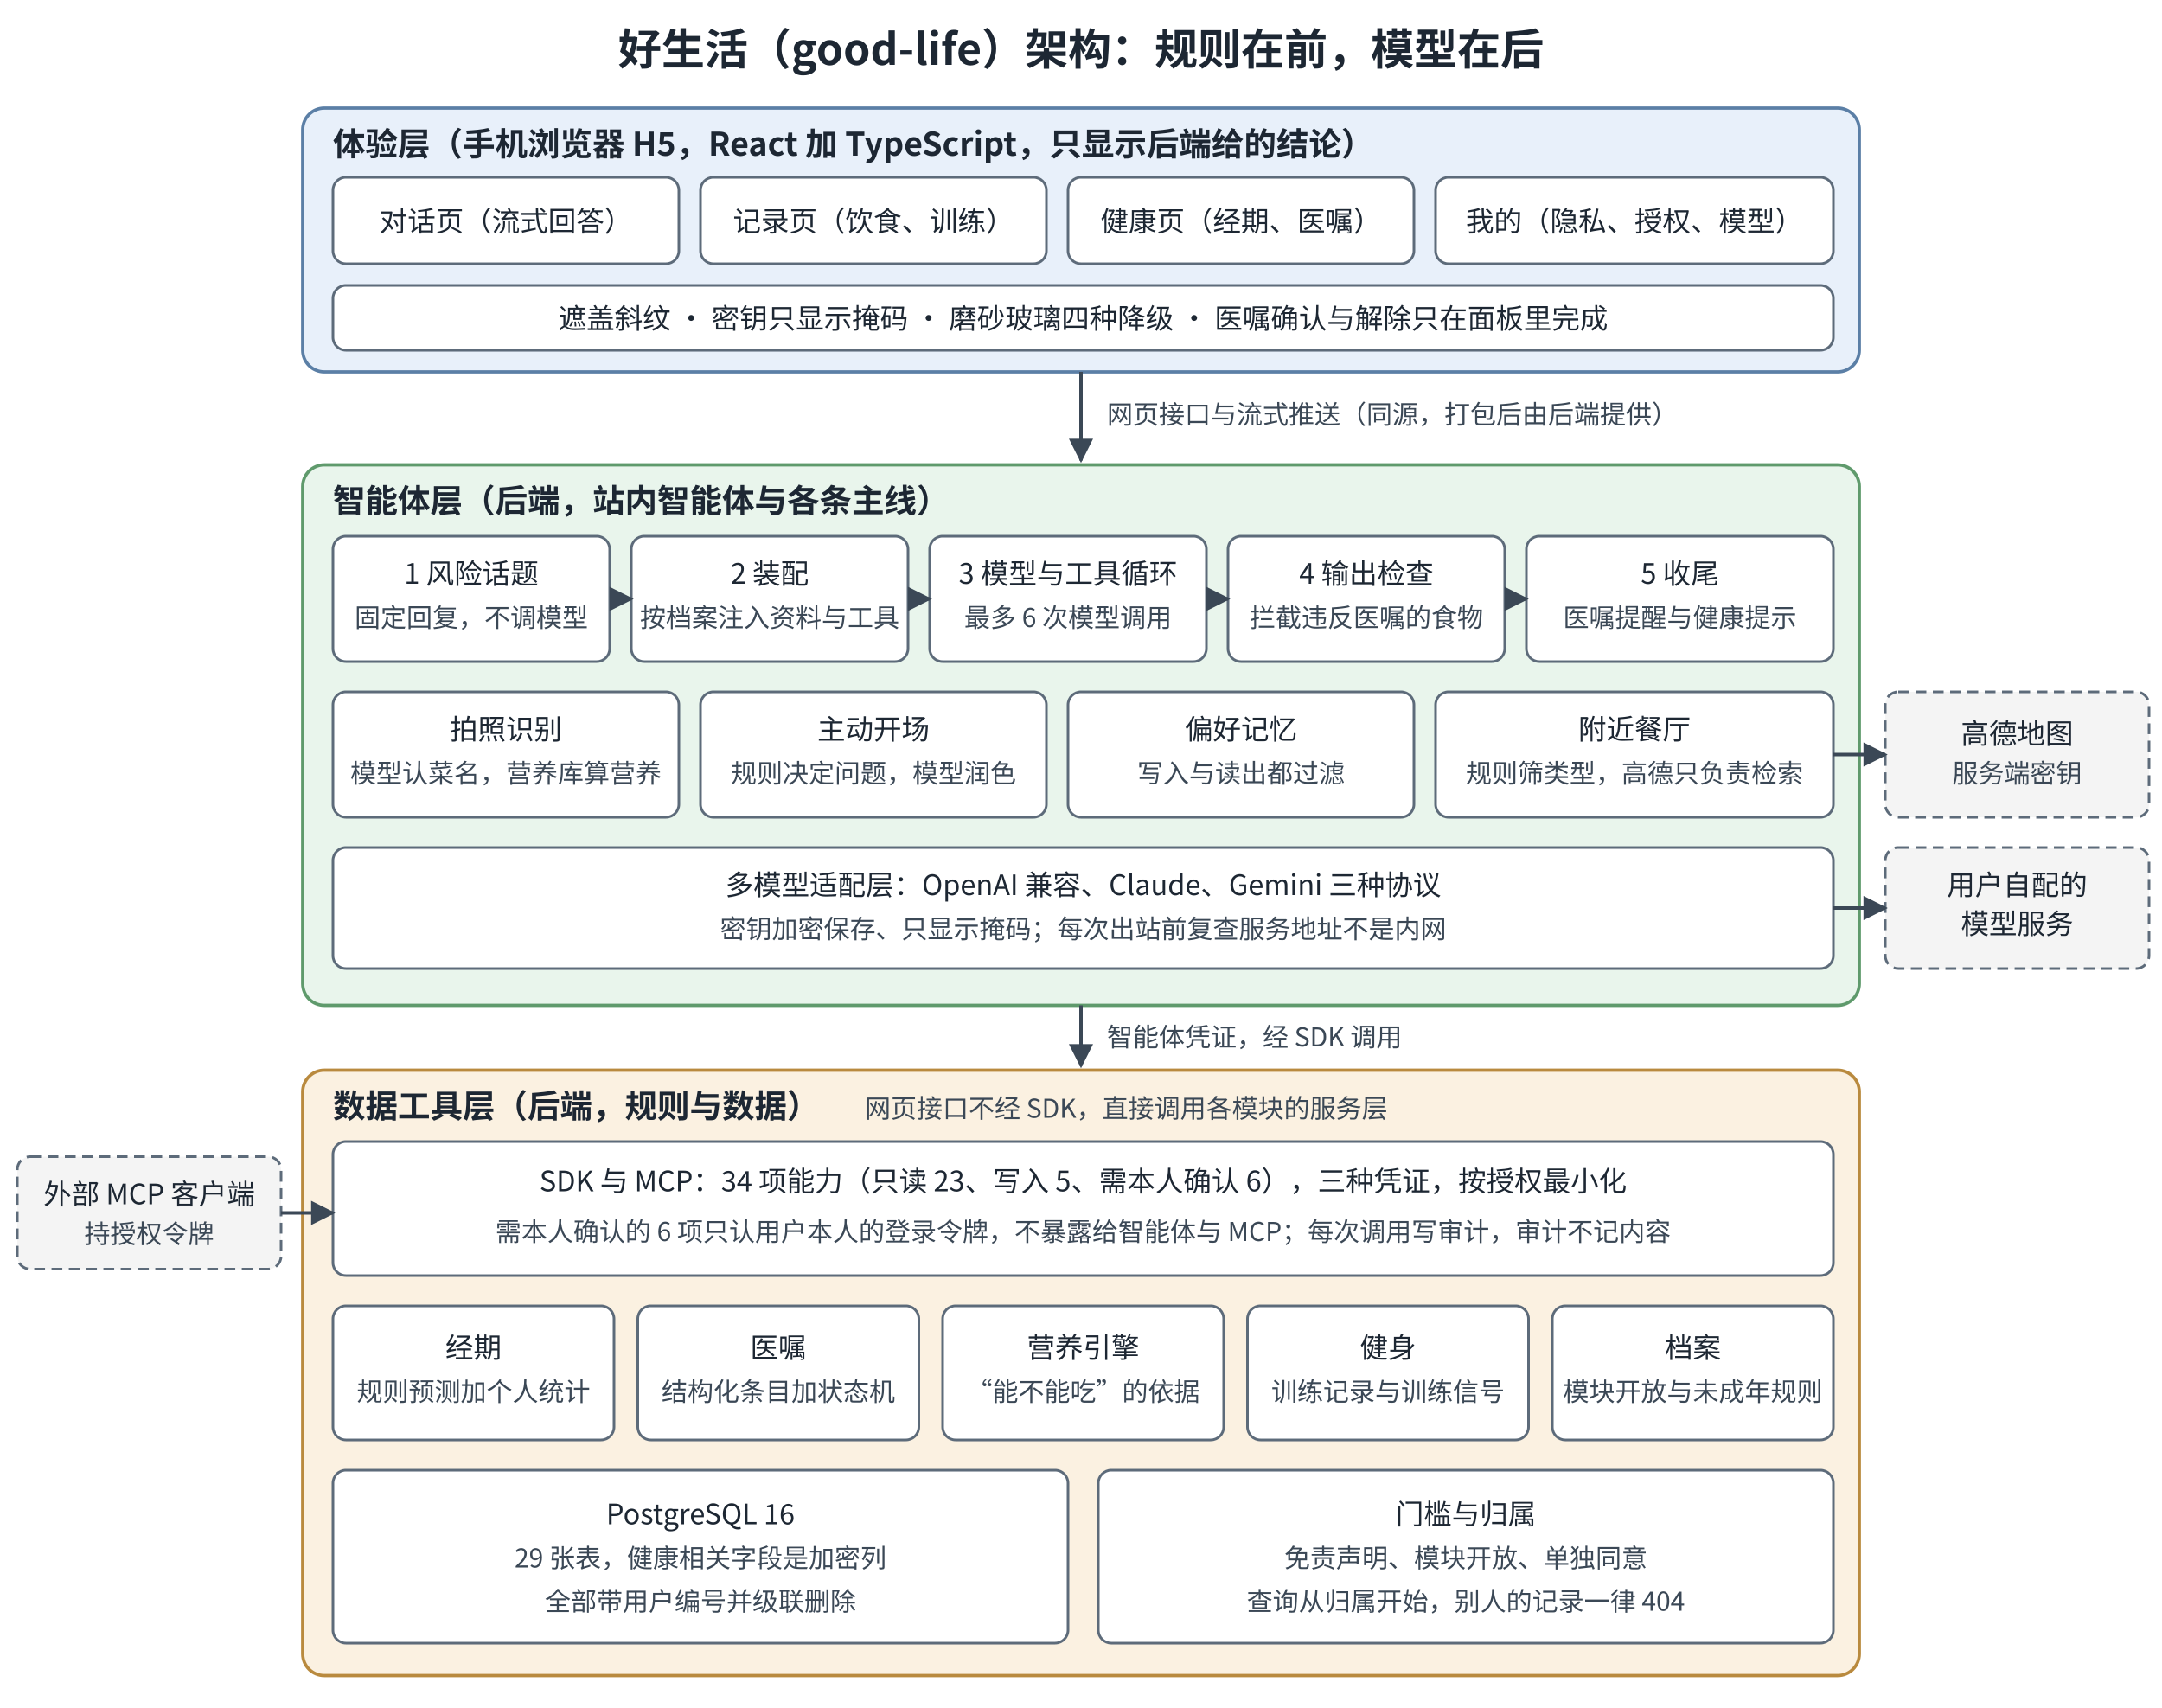
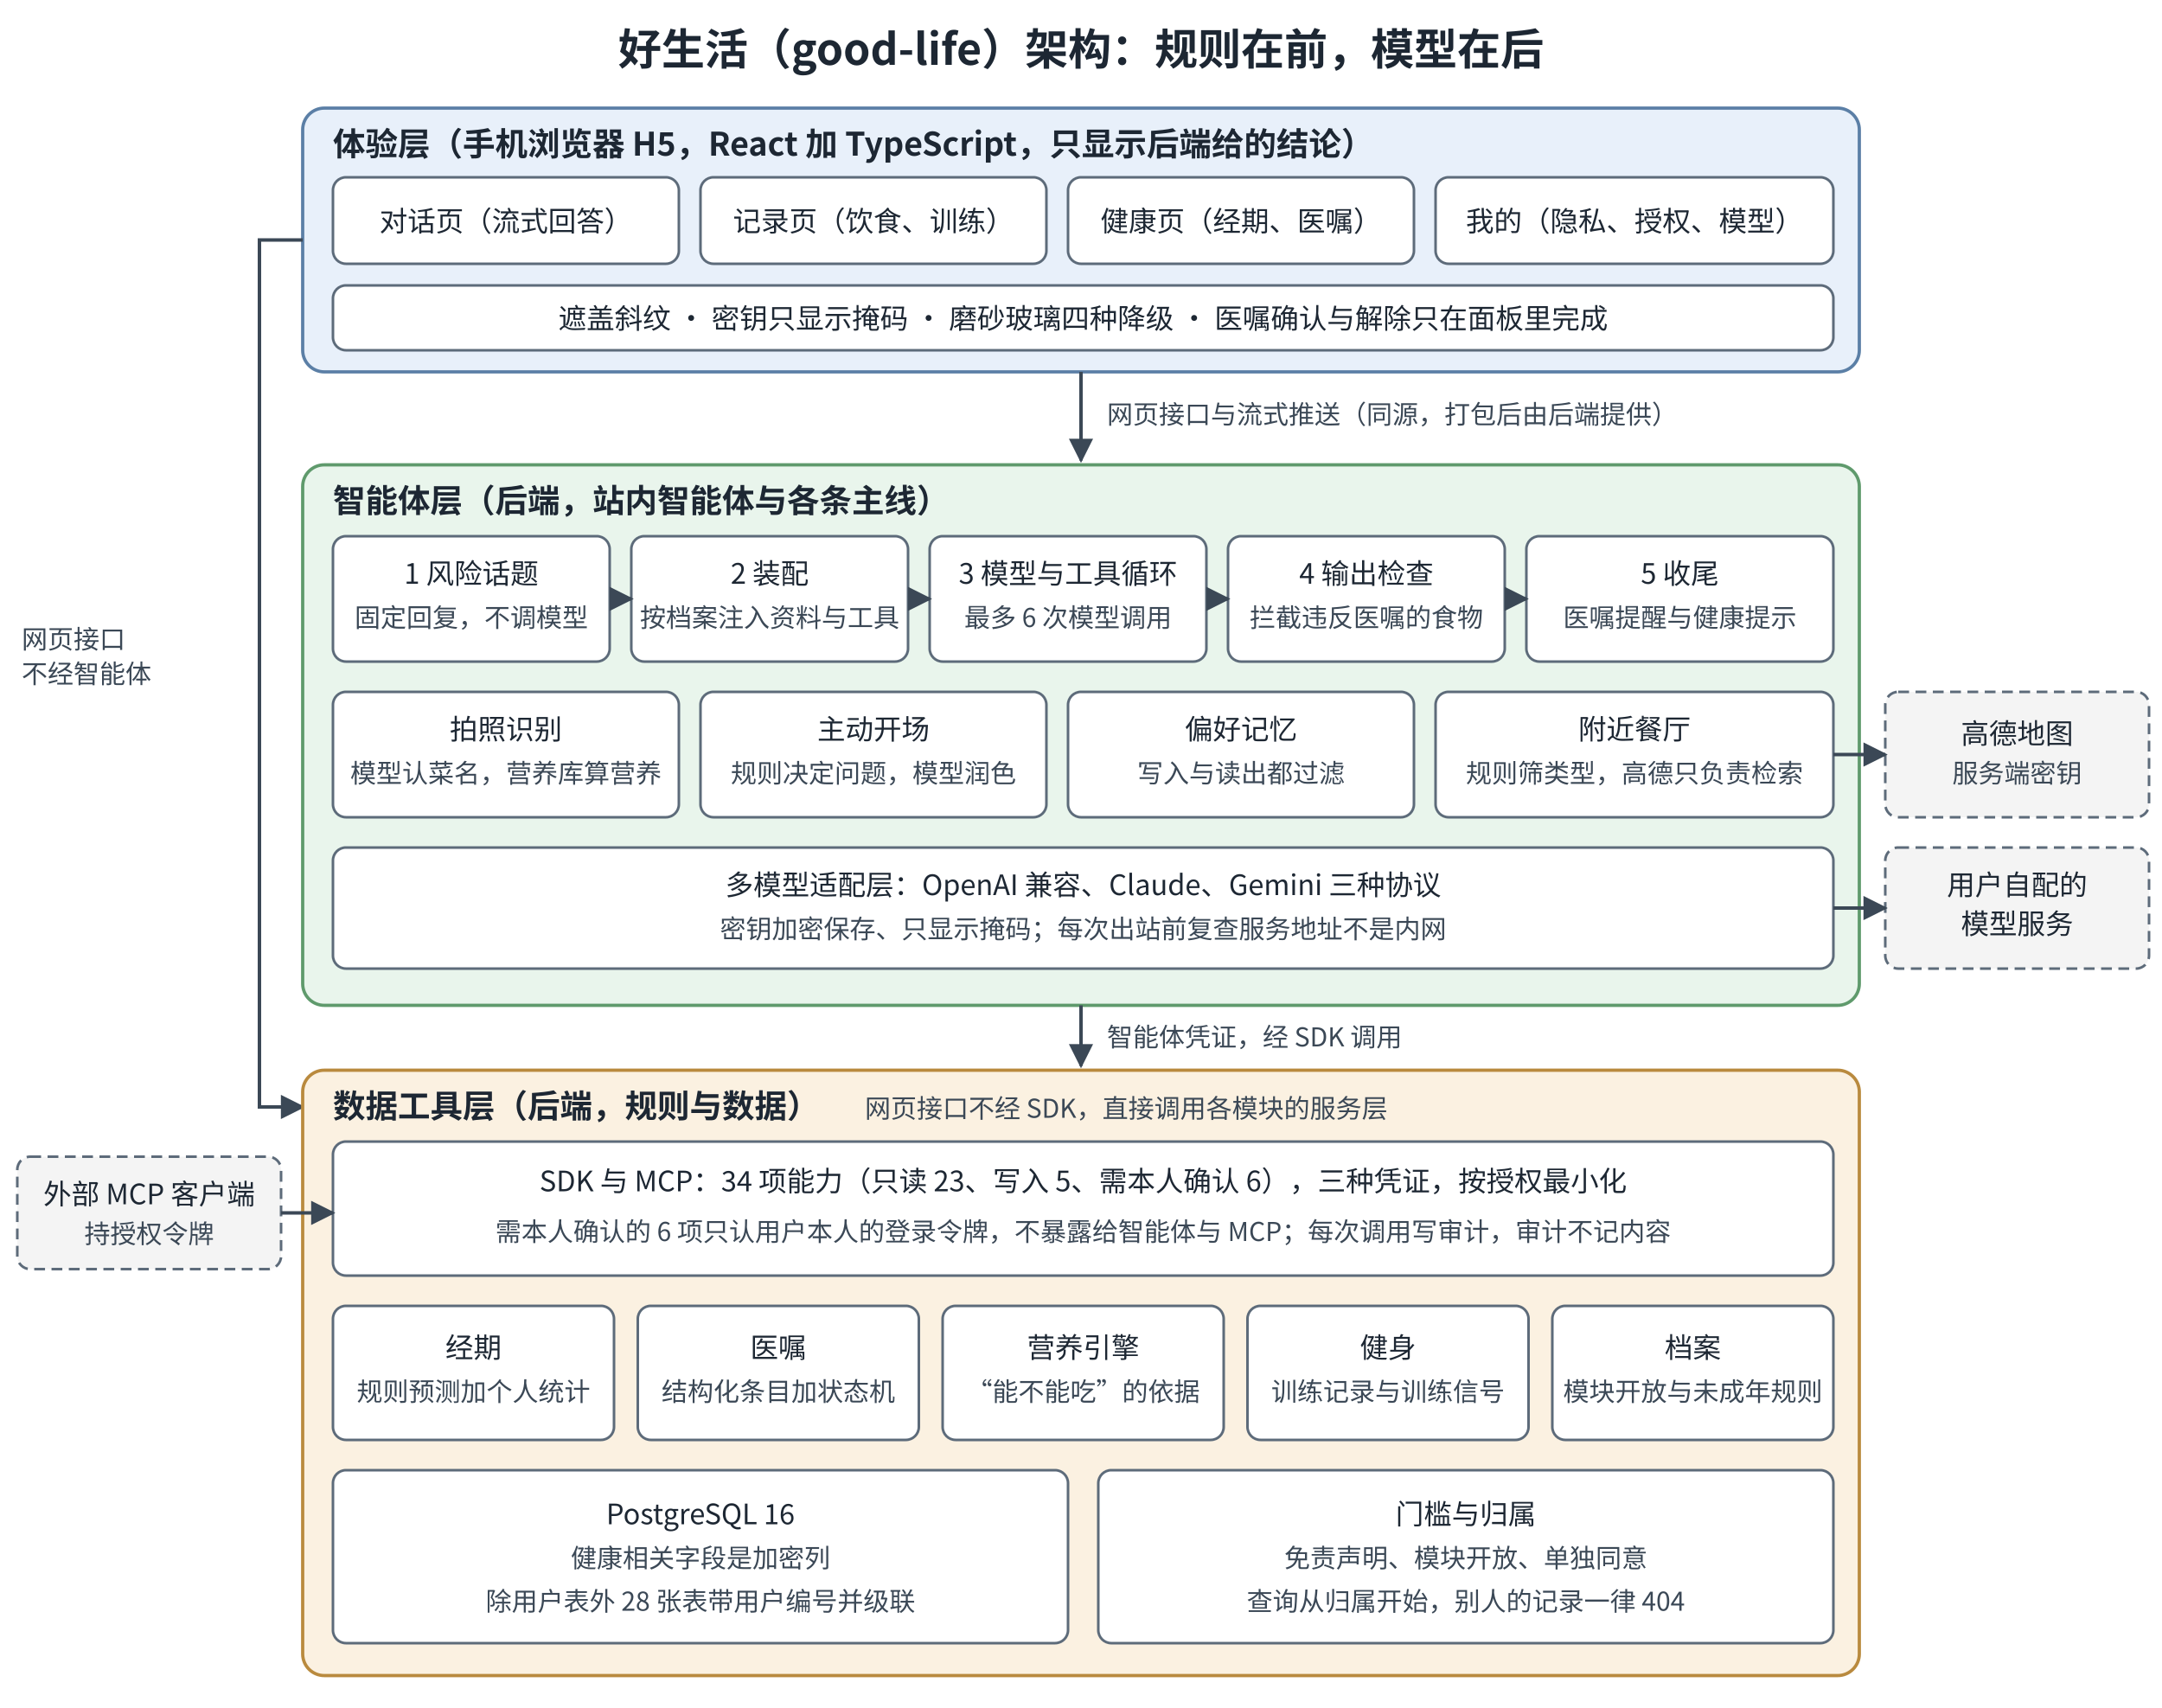
<svg xmlns="http://www.w3.org/2000/svg" viewBox="0 0 1000 790" width="1000" height="790" role="img" aria-labelledby="t d">
  <defs>
    <marker id="arrow" viewBox="0 0 10 10" refX="9" refY="5" markerWidth="7" markerHeight="7" orient="auto-start-reverse">
      <path d="M0,0 L10,5 L0,10 z" fill="#3b4856" />
    </marker>
    <style>
      text { font-family: "Microsoft YaHei", "PingFang SC", "Noto Sans CJK SC", sans-serif; fill: #1d2733; font-size: 13px; }
      .title { font-size: 20px; font-weight: 700; text-anchor: middle; }
      .band { font-size: 15px; font-weight: 700; }
      .note { font-size: 12px; fill: #3b4856; }
      .mid { text-anchor: middle; }
      .box { fill: #ffffff; stroke: #5d6b7a; stroke-width: 1.2; }
      .ext { fill: #f4f4f4; stroke: #5d6b7a; stroke-width: 1.2; stroke-dasharray: 5 3; }
      .flow { stroke: #3b4856; stroke-width: 1.6; fill: none; }
    </style>
  </defs>
  <rect x="0" y="0" width="1000" height="790" fill="#ffffff" />
  <text class="title" x="500" y="30">好生活（good-life）架构：规则在前，模型在后</text>
  <rect x="140" y="50" width="720" height="122" rx="10" fill="#e8f0fa" stroke="#5b7fa6" stroke-width="1.5" />
  <text class="band" x="154" y="72">体验层（手机浏览器 H5，React 加 TypeScript，只显示后端给的结论）</text>
  <rect class="box" x="154" y="82" width="160" height="40" rx="6" />
  <text class="mid" x="234" y="107">对话页（流式回答）</text>
  <rect class="box" x="324" y="82" width="160" height="40" rx="6" />
  <text class="mid" x="404" y="107">记录页（饮食、训练）</text>
  <rect class="box" x="494" y="82" width="160" height="40" rx="6" />
  <text class="mid" x="574" y="107">健康页（经期、医嘱）</text>
  <rect class="box" x="664" y="82" width="184" height="40" rx="6" />
  <text class="mid" x="756" y="107">我的（隐私、授权、模型）</text>
  <rect class="box" x="154" y="132" width="694" height="30" rx="6" />
  <text class="mid" x="501" y="152">遮盖斜纹 · 密钥只显示掩码 · 磨砂玻璃四种降级 · 医嘱确认与解除只在面板里完成</text>
  <path class="flow" d="M500,172 L500,213" marker-end="url(#arrow)" />
  <text class="note" x="512" y="196">网页接口与流式推送（同源，打包后由后端提供）</text>
  <rect x="140" y="215" width="720" height="250" rx="10" fill="#e9f5ec" stroke="#5f9a6c" stroke-width="1.5" />
  <text class="band" x="154" y="237">智能体层（后端，站内智能体与各条主线）</text>
  <rect class="box" x="154" y="248" width="128" height="58" rx="6" />
  <text class="mid" x="218" y="270">1 风险话题</text>
  <text class="mid note" x="218" y="290">固定回复，不调模型</text>
  <rect class="box" x="292" y="248" width="128" height="58" rx="6" />
  <text class="mid" x="356" y="270">2 装配</text>
  <text class="mid note" x="356" y="290">按档案注入资料与工具</text>
  <rect class="box" x="430" y="248" width="128" height="58" rx="6" />
  <text class="mid" x="494" y="270">3 模型与工具循环</text>
  <text class="mid note" x="494" y="290">最多 6 次模型调用</text>
  <rect class="box" x="568" y="248" width="128" height="58" rx="6" />
  <text class="mid" x="632" y="270">4 输出检查</text>
  <text class="mid note" x="632" y="290">拦截违反医嘱的食物</text>
  <rect class="box" x="706" y="248" width="142" height="58" rx="6" />
  <text class="mid" x="777" y="270">5 收尾</text>
  <text class="mid note" x="777" y="290">医嘱提醒与健康提示</text>
  <path class="flow" d="M282,277 L292,277" marker-end="url(#arrow)" />
  <path class="flow" d="M420,277 L430,277" marker-end="url(#arrow)" />
  <path class="flow" d="M558,277 L568,277" marker-end="url(#arrow)" />
  <path class="flow" d="M696,277 L706,277" marker-end="url(#arrow)" />
  <rect class="box" x="154" y="320" width="160" height="58" rx="6" />
  <text class="mid" x="234" y="342">拍照识别</text>
  <text class="mid note" x="234" y="362">模型认菜名，营养库算营养</text>
  <rect class="box" x="324" y="320" width="160" height="58" rx="6" />
  <text class="mid" x="404" y="342">主动开场</text>
  <text class="mid note" x="404" y="362">规则决定问题，模型润色</text>
  <rect class="box" x="494" y="320" width="160" height="58" rx="6" />
  <text class="mid" x="574" y="342">偏好记忆</text>
  <text class="mid note" x="574" y="362">写入与读出都过滤</text>
  <rect class="box" x="664" y="320" width="184" height="58" rx="6" />
  <text class="mid" x="756" y="342">附近餐厅</text>
  <text class="mid note" x="756" y="362">规则筛类型，高德只负责检索</text>
  <rect class="box" x="154" y="392" width="694" height="56" rx="6" />
  <text class="mid" x="501" y="414">多模型适配层：OpenAI 兼容、Claude、Gemini 三种协议</text>
  <text class="mid note" x="501" y="434">密钥加密保存、只显示掩码；每次出站前复查服务地址不是内网</text>
+   <path class="flow" d="M140,111 L120,111 L120,512 L140,512" marker-end="url(#arrow)" />
+   <text class="note" x="10" y="300">网页接口</text>
+   <text class="note" x="10" y="316">不经智能体</text>
  <path class="flow" d="M500,465 L500,493" marker-end="url(#arrow)" />
  <text class="note" x="512" y="484">智能体凭证，经 SDK 调用</text>
  <rect x="140" y="495" width="720" height="280" rx="10" fill="#fbf1e1" stroke="#b98a3e" stroke-width="1.5" />
  <text class="band" x="154" y="517">数据工具层（后端，规则与数据）</text>
  <text class="note" x="400" y="517">网页接口不经 SDK，直接调用各模块的服务层</text>
  <rect class="box" x="154" y="528" width="694" height="62" rx="6" />
  <text class="mid" x="501" y="551">SDK 与 MCP：34 项能力（只读 23、写入 5、需本人确认 6），三种凭证，按授权最小化</text>
  <text class="mid note" x="501" y="574">需本人确认的 6 项只认用户本人的登录令牌，不暴露给智能体与 MCP；每次调用写审计，审计不记内容</text>
  <rect class="box" x="154" y="604" width="130" height="62" rx="6" />
  <text class="mid" x="219" y="628">经期</text>
  <text class="mid note" x="219" y="648">规则预测加个人统计</text>
  <rect class="box" x="295" y="604" width="130" height="62" rx="6" />
  <text class="mid" x="360" y="628">医嘱</text>
  <text class="mid note" x="360" y="648">结构化条目加状态机</text>
  <rect class="box" x="436" y="604" width="130" height="62" rx="6" />
  <text class="mid" x="501" y="628">营养引擎</text>
  <text class="mid note" x="501" y="648">“能不能吃”的依据</text>
  <rect class="box" x="577" y="604" width="130" height="62" rx="6" />
  <text class="mid" x="642" y="628">健身</text>
  <text class="mid note" x="642" y="648">训练记录与训练信号</text>
  <rect class="box" x="718" y="604" width="130" height="62" rx="6" />
  <text class="mid" x="783" y="628">档案</text>
  <text class="mid note" x="783" y="648">模块开放与未成年规则</text>
  <rect class="box" x="154" y="680" width="340" height="80" rx="6" />
  <text class="mid" x="324" y="705">PostgreSQL 16</text>
-   <text class="mid note" x="324" y="725">29 张表，健康相关字段是加密列</text>
-   <text class="mid note" x="324" y="745">全部带用户编号并级联删除</text>
+   <text class="mid note" x="324" y="725">健康相关字段是加密列</text>
+   <text class="mid note" x="324" y="745">除用户表外 28 张表带用户编号并级联</text>
  <rect class="box" x="508" y="680" width="340" height="80" rx="6" />
  <text class="mid" x="678" y="705">门槛与归属</text>
  <text class="mid note" x="678" y="725">免责声明、模块开放、单独同意</text>
  <text class="mid note" x="678" y="745">查询从归属开始，别人的记录一律 404</text>
  <rect class="ext" x="8" y="535" width="122" height="52" rx="6" />
  <text class="mid" x="69" y="557">外部 MCP 客户端</text>
  <text class="mid note" x="69" y="575">持授权令牌</text>
  <path class="flow" d="M130,561 L154,561" marker-end="url(#arrow)" />
  <rect class="ext" x="872" y="392" width="122" height="56" rx="6" />
  <text class="mid" x="933" y="414">用户自配的</text>
  <text class="mid" x="933" y="432">模型服务</text>
  <path class="flow" d="M848,420 L872,420" marker-end="url(#arrow)" />
  <rect class="ext" x="872" y="320" width="122" height="58" rx="6" />
  <text class="mid" x="933" y="344">高德地图</text>
  <text class="mid note" x="933" y="362">服务端密钥</text>
  <path class="flow" d="M848,349 L872,349" marker-end="url(#arrow)" />
</svg>
